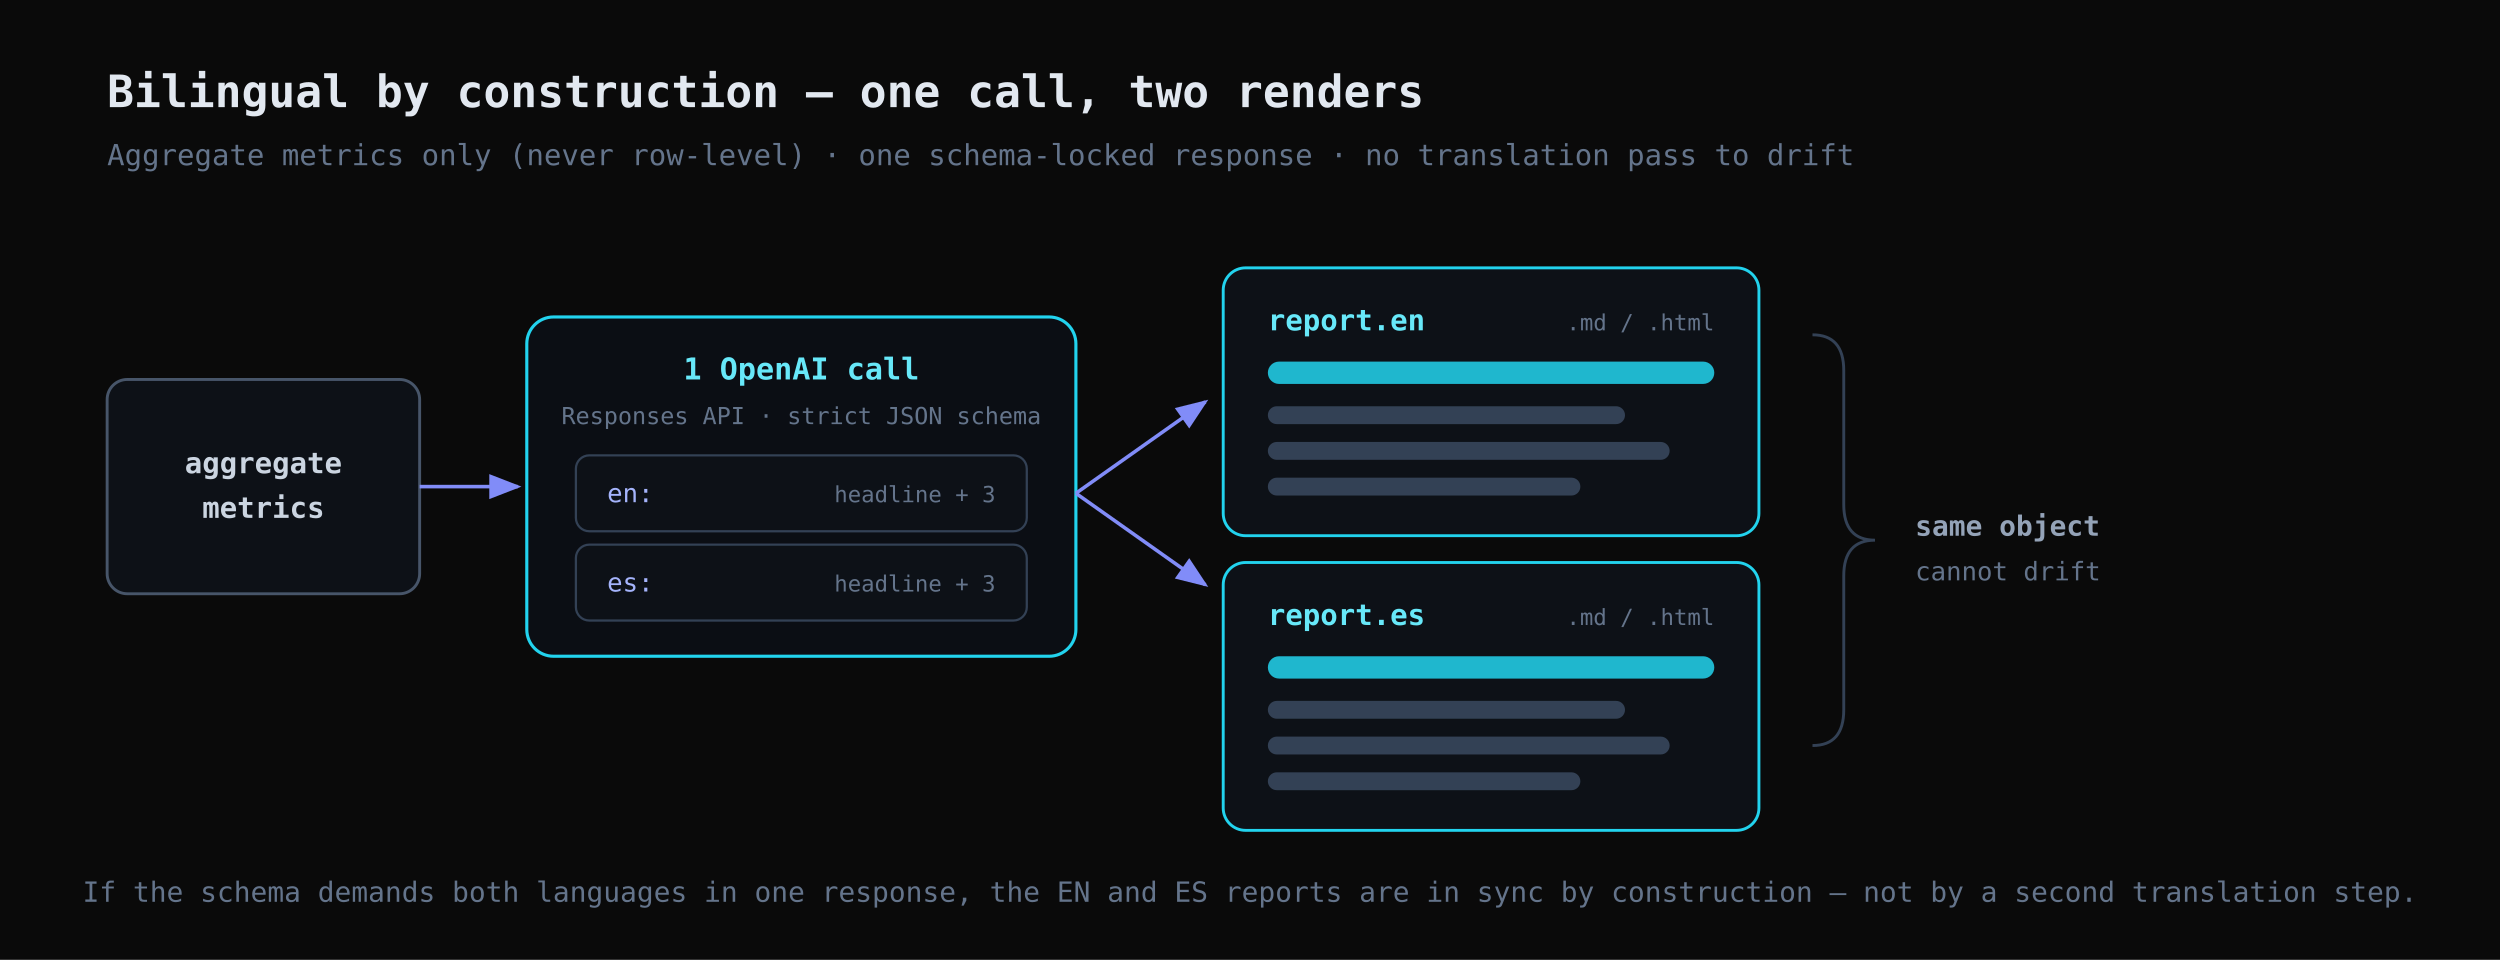
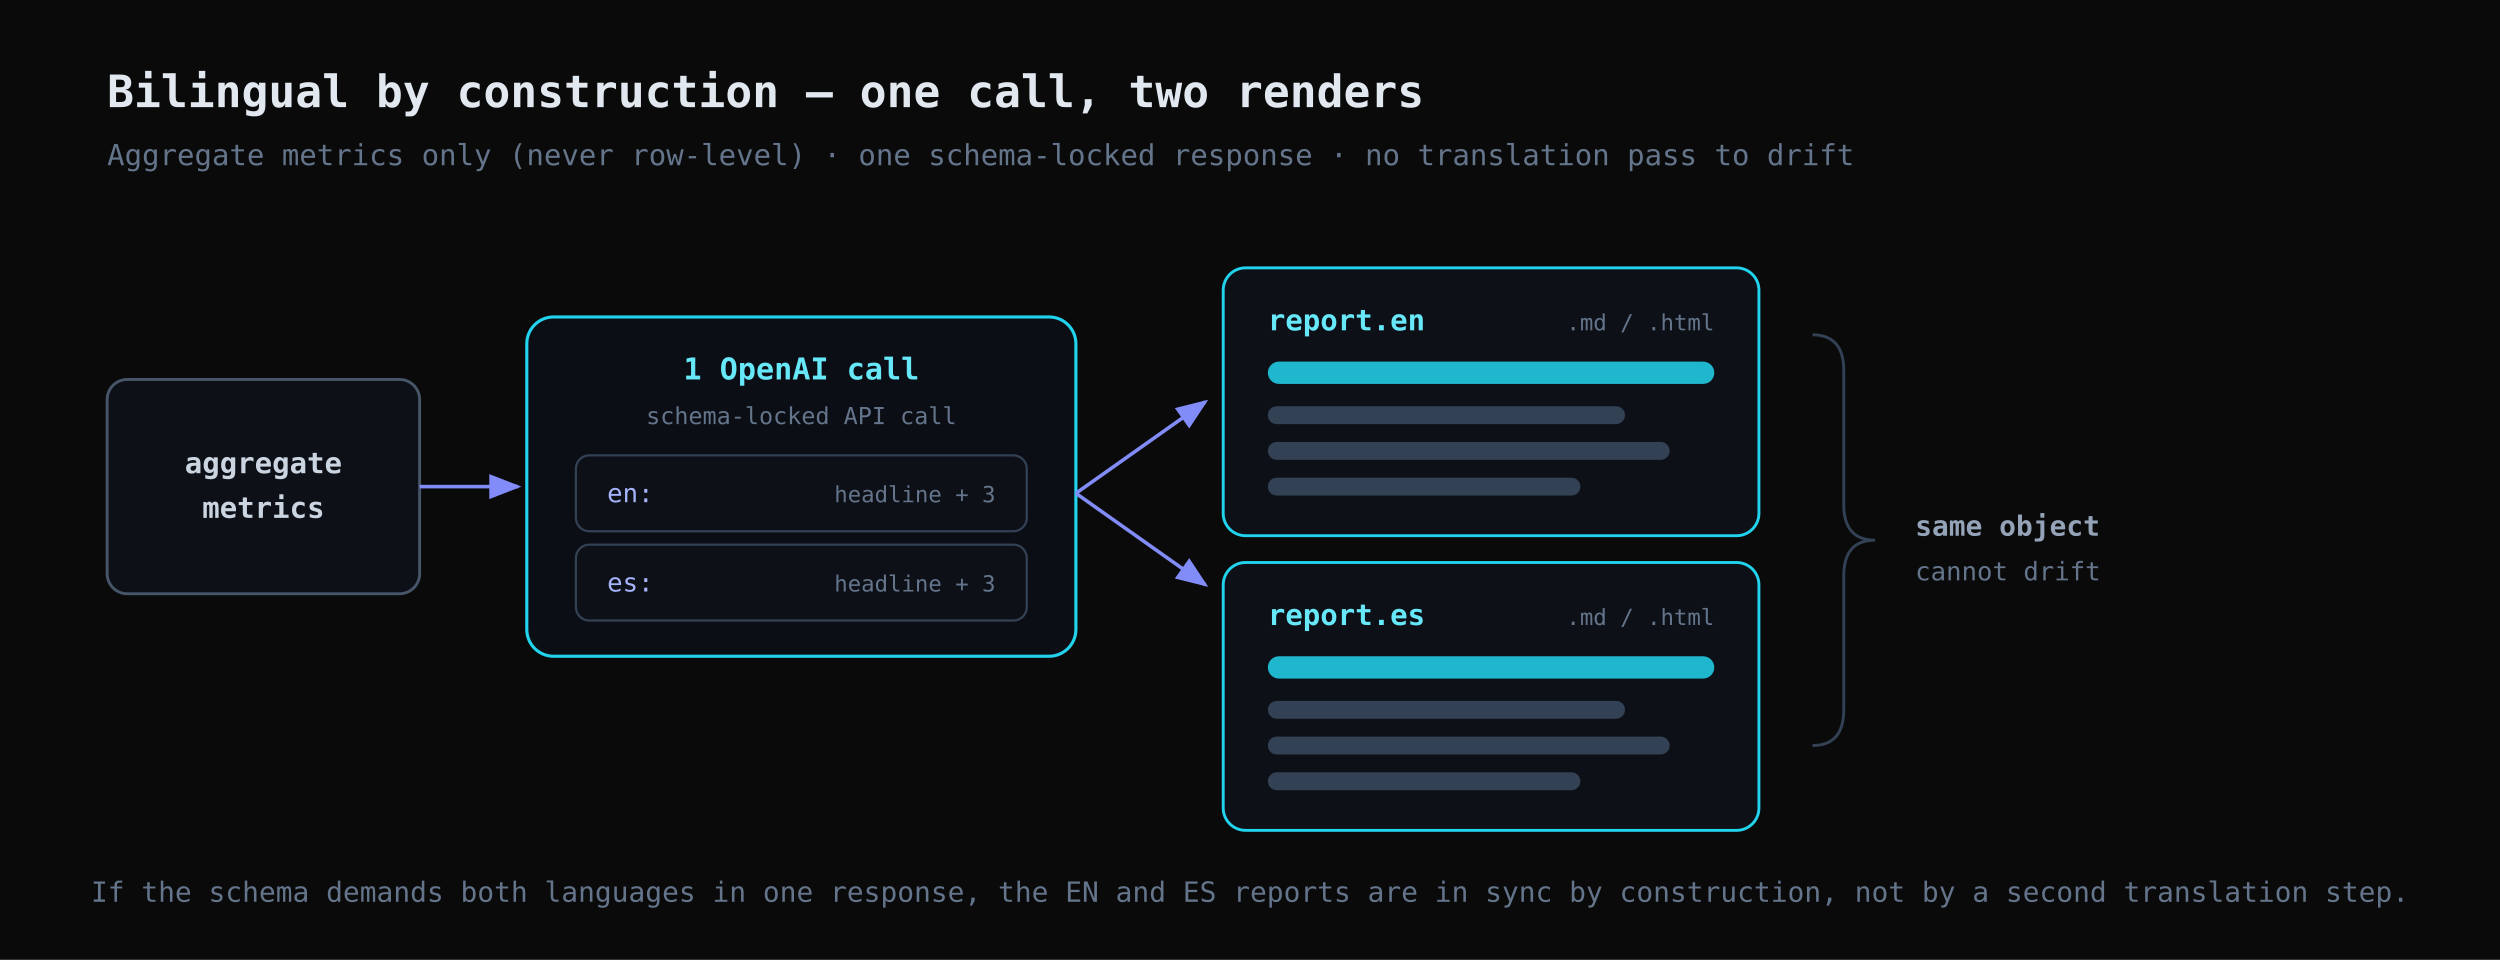
<svg xmlns="http://www.w3.org/2000/svg" width="1120" height="430" viewBox="0 0 1120 430" font-family="ui-monospace, SFMono-Regular, Menlo, monospace">
  <defs>
    <marker id="a" markerWidth="9" markerHeight="7" refX="8" refY="3.5" orient="auto">
      <polygon points="0 0, 9 3.5, 0 7" fill="#818cf8" />
    </marker>
  </defs>
  <rect width="1120" height="430" fill="#0a0a0a" />
  <text x="48" y="48" fill="#e2e8f0" font-size="20" font-weight="700">Bilingual by construction — one call, two renders</text>
  <text x="48" y="74" fill="#64748b" font-size="13">Aggregate metrics only (never row-level) · one schema-locked response · no translation pass to drift</text>
  <g>
    <rect x="48" y="170" width="140" height="96" rx="9" fill="#0d1117" stroke="#475569" stroke-width="1.3" />
    <text x="118" y="212" text-anchor="middle" fill="#cbd5e1" font-size="13" font-weight="700">aggregate</text>
    <text x="118" y="232" text-anchor="middle" fill="#cbd5e1" font-size="13" font-weight="700">metrics</text>
  </g>
  <line x1="188" y1="218" x2="232" y2="218" stroke="#818cf8" stroke-width="1.6" marker-end="url(#a)" />
  <g>
    <rect x="236" y="142" width="246" height="152" rx="12" fill="#0b0e14" stroke="#22d3ee" stroke-width="1.4" />
    <text x="359" y="170" text-anchor="middle" fill="#67e8f9" font-size="13.5" font-weight="700">1 OpenAI call</text>
-     <text x="359" y="190" text-anchor="middle" fill="#64748b" font-size="10.5">Responses API · strict JSON schema</text>
+     <text x="359" y="190" text-anchor="middle" fill="#64748b" font-size="10.5">schema-locked API call</text>
    <g font-size="11.5">
      <rect x="258" y="204" width="202" height="34" rx="6" fill="#0d1117" stroke="#334155" />
      <text x="272" y="225" fill="#a5b4fc">en:</text>
      <text x="446" y="225" text-anchor="end" fill="#64748b" font-size="10">headline + 3</text>
      <rect x="258" y="244" width="202" height="34" rx="6" fill="#0d1117" stroke="#334155" />
      <text x="272" y="265" fill="#a5b4fc">es:</text>
      <text x="446" y="265" text-anchor="end" fill="#64748b" font-size="10">headline + 3</text>
    </g>
  </g>
  <line x1="482" y1="221" x2="540" y2="180" stroke="#818cf8" stroke-width="1.6" marker-end="url(#a)" />
  <line x1="482" y1="221" x2="540" y2="262" stroke="#818cf8" stroke-width="1.6" marker-end="url(#a)" />
  <g>
    <rect x="548" y="120" width="240" height="120" rx="10" fill="#0d1117" stroke="#22d3ee" stroke-width="1.3" />
    <text x="568" y="148" fill="#67e8f9" font-size="13" font-weight="700">report.en</text>
    <text x="768" y="148" text-anchor="end" fill="#64748b" font-size="10">.md / .html</text>
    <rect x="568" y="162" width="200" height="10" rx="5" fill="#22d3ee" opacity="0.85" />
    <rect x="568" y="182" width="160" height="8" rx="4" fill="#334155" />
    <rect x="568" y="198" width="180" height="8" rx="4" fill="#334155" />
    <rect x="568" y="214" width="140" height="8" rx="4" fill="#334155" />
  </g>
  <g>
    <rect x="548" y="252" width="240" height="120" rx="10" fill="#0d1117" stroke="#22d3ee" stroke-width="1.3" />
    <text x="568" y="280" fill="#67e8f9" font-size="13" font-weight="700">report.es</text>
    <text x="768" y="280" text-anchor="end" fill="#64748b" font-size="10">.md / .html</text>
    <rect x="568" y="294" width="200" height="10" rx="5" fill="#22d3ee" opacity="0.85" />
    <rect x="568" y="314" width="160" height="8" rx="4" fill="#334155" />
    <rect x="568" y="330" width="180" height="8" rx="4" fill="#334155" />
    <rect x="568" y="346" width="140" height="8" rx="4" fill="#334155" />
  </g>
  <g>
    <path d="M812 150 q14 0 14 16 v60 q0 16 14 16 q-14 0 -14 16 v60 q0 16 -14 16" fill="none" stroke="#334155" stroke-width="1.3" />
    <text x="858" y="240" fill="#94a3b8" font-size="12.5" font-weight="700">same object</text>
    <text x="858" y="260" fill="#64748b" font-size="11.5">cannot drift</text>
  </g>
-   <text x="560" y="404" text-anchor="middle" fill="#64748b" font-size="12.5">If the schema demands both languages in one response, the EN and ES reports are in sync by construction — not by a second translation step.</text>
+   <text x="560" y="404" text-anchor="middle" fill="#64748b" font-size="12.5">If the schema demands both languages in one response, the EN and ES reports are in sync by construction, not by a second translation step.</text>
</svg>
